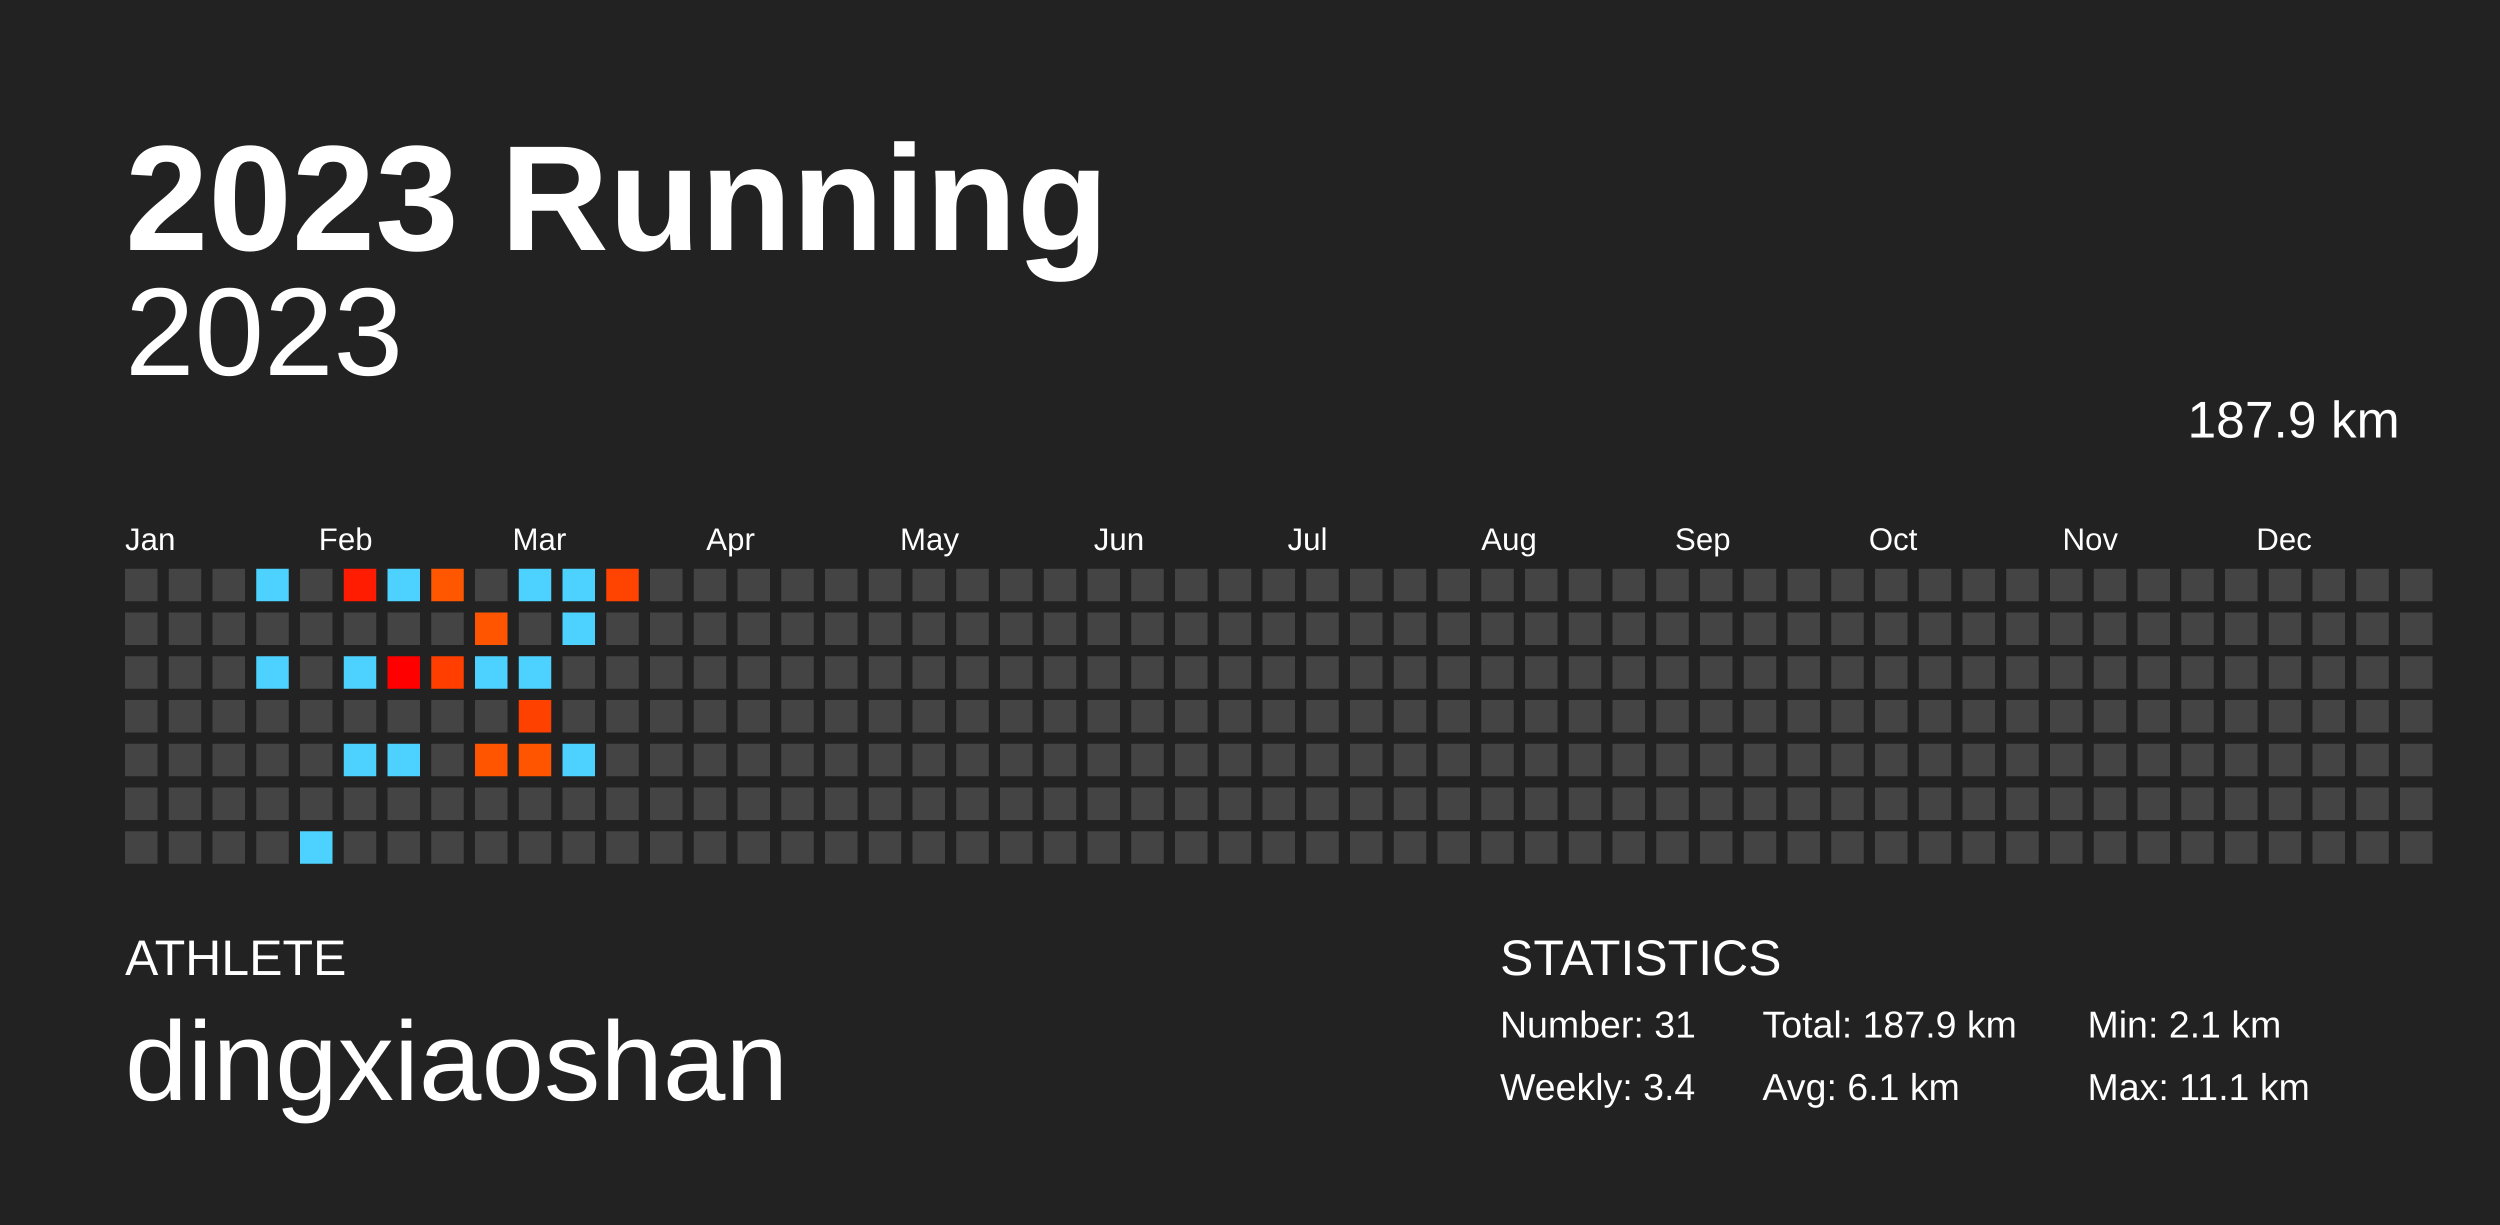
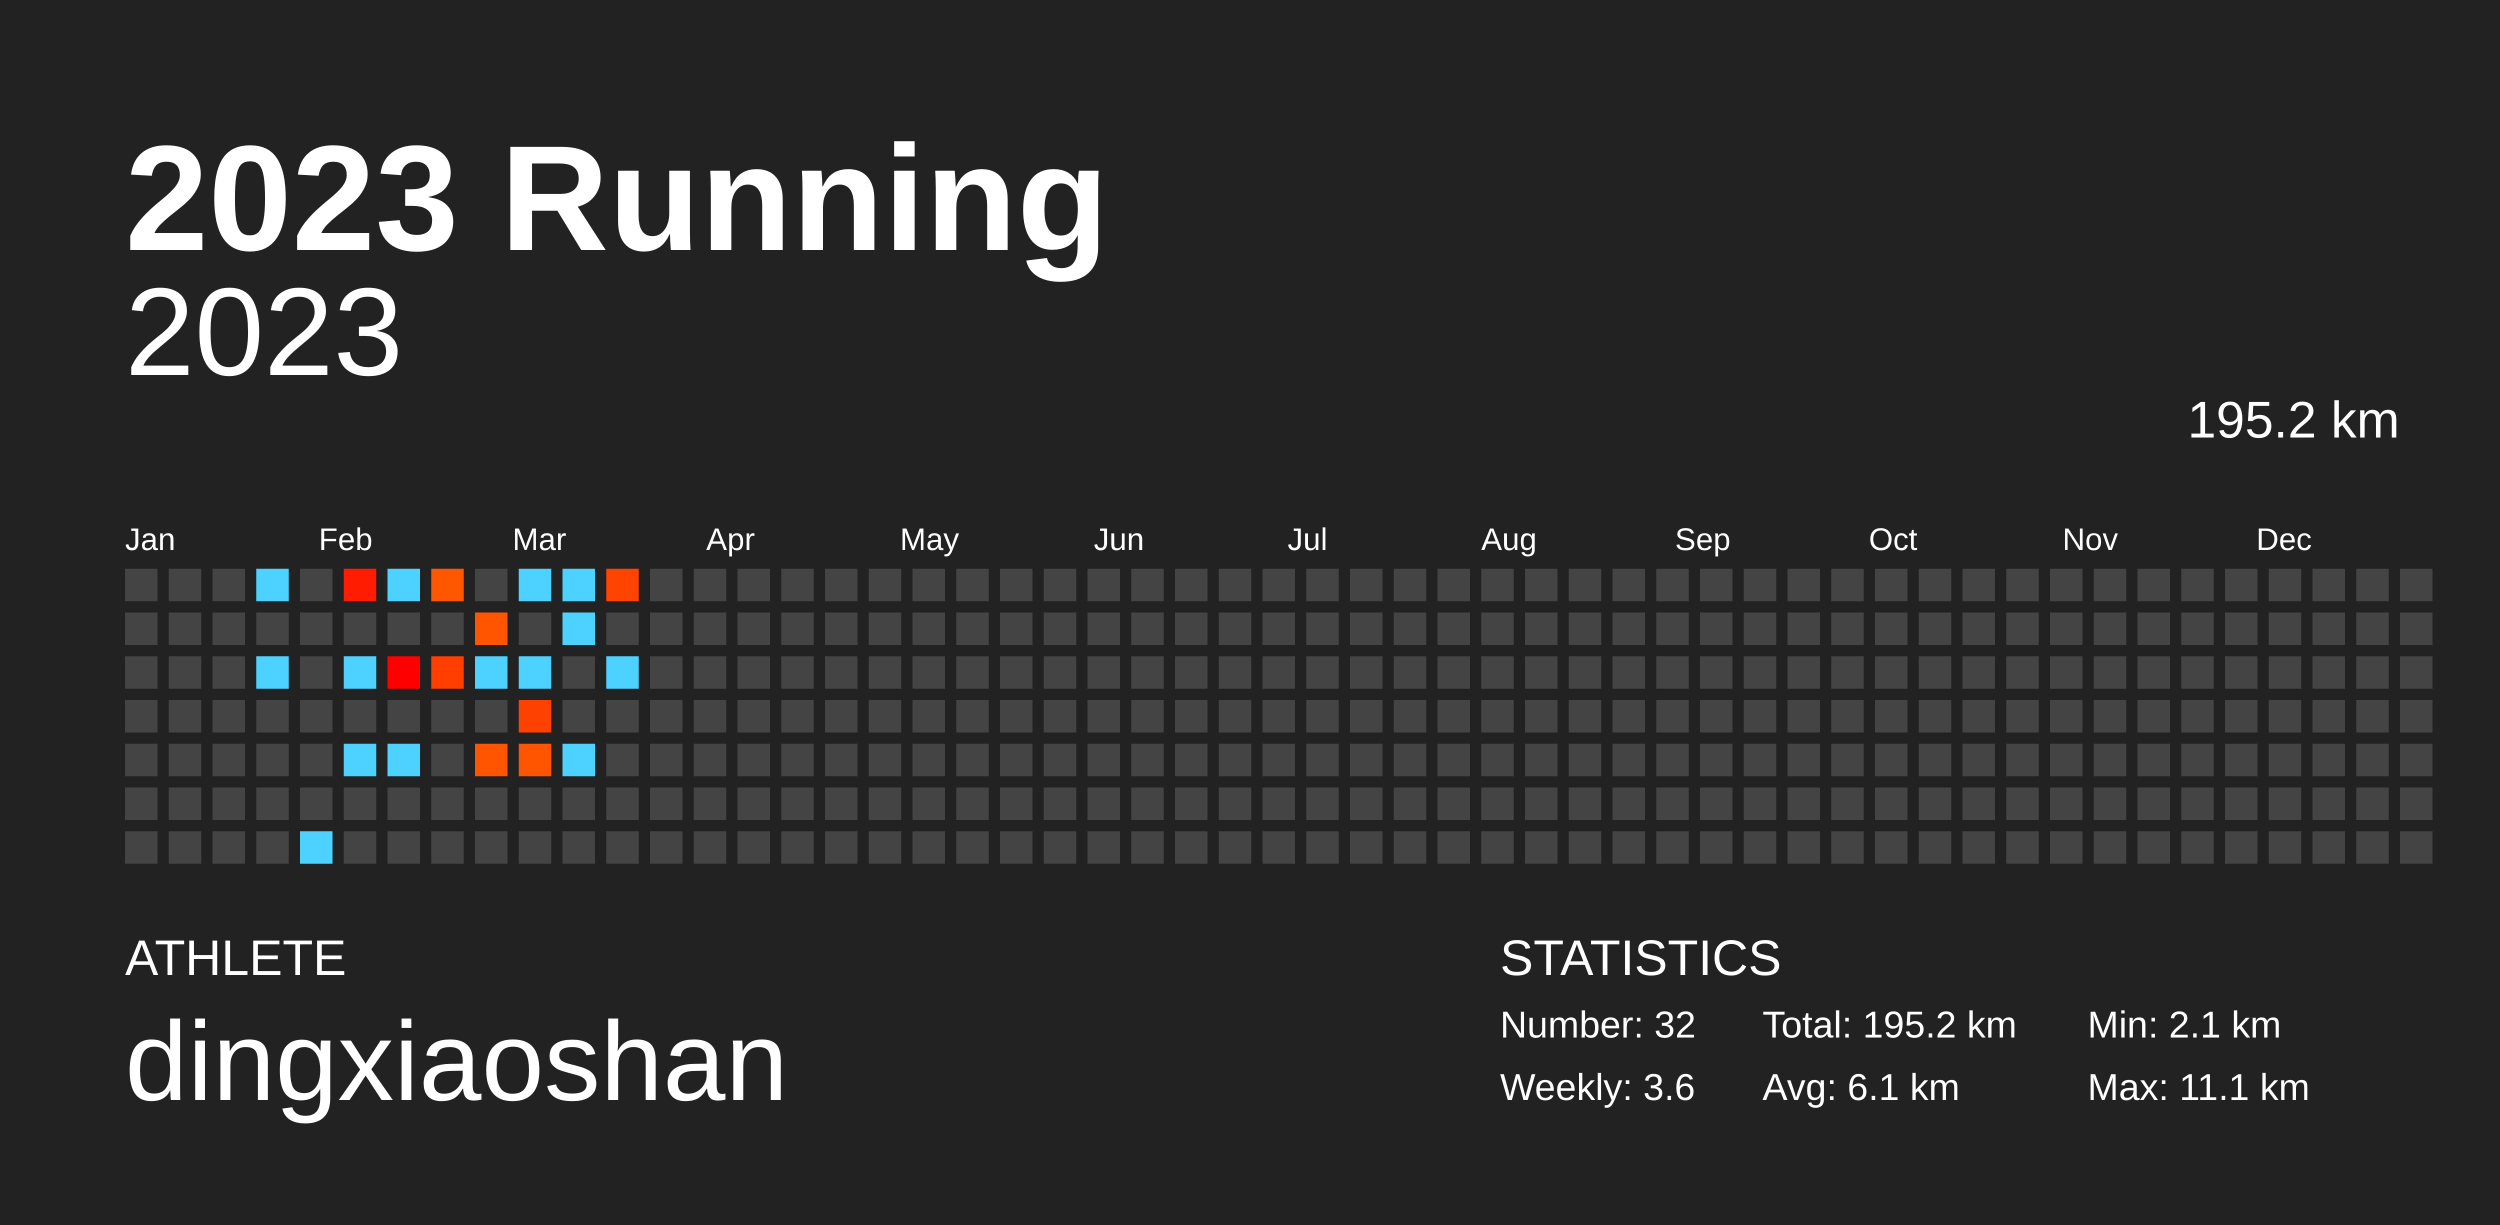
<svg xmlns="http://www.w3.org/2000/svg" baseProfile="full" height="98mm" version="1.1" viewBox="0,0,200,98" width="200mm">
  <defs />
  <rect fill="#222222" height="98" width="200" x="0" y="0" />
  <text fill="#FFFFFF" style="font-size:12px; font-family:Arial; font-weight:bold;" x="10" y="20">2023 Running</text>
  <text fill="#FFFFFF" style="font-size:4px; font-family:Arial" x="10" y="78">ATHLETE</text>
  <text fill="#FFFFFF" style="font-size:9px; font-family:Arial" x="10" y="88">dingxiaoshan</text>
  <text fill="#FFFFFF" style="font-size:4px; font-family:Arial" x="120" y="78">STATISTICS</text>
-   <text fill="#FFFFFF" style="font-size:3px; font-family:Arial" x="120" y="83">Number: 31</text>
-   <text fill="#FFFFFF" style="font-size:3px; font-family:Arial" x="120" y="88">Weekly: 3.4</text>
-   <text fill="#FFFFFF" style="font-size:3px; font-family:Arial" x="141" y="83">Total: 187.9 km</text>
+   <text fill="#FFFFFF" style="font-size:3px; font-family:Arial" x="120" y="83">Number: 32</text>
+   <text fill="#FFFFFF" style="font-size:3px; font-family:Arial" x="120" y="88">Weekly: 3.6</text>
+   <text fill="#FFFFFF" style="font-size:3px; font-family:Arial" x="141" y="83">Total: 195.2 km</text>
  <text fill="#FFFFFF" style="font-size:3px; font-family:Arial" x="141" y="88">Avg: 6.1 km</text>
  <text fill="#FFFFFF" style="font-size:3px; font-family:Arial" x="167" y="83">Min: 2.1 km</text>
  <text fill="#FFFFFF" style="font-size:3px; font-family:Arial" x="167" y="88">Max: 11.1 km</text>
  <text alignment-baseline="hanging" fill="#FFFFFF" style="font-size:10.0px; font-family:Arial;" x="10" y="30">2023</text>
-   <text alignment-baseline="hanging" fill="#FFFFFF" style="font-size:4.125px; font-family:Arial;" x="175" y="35">187.9 km</text>
+   <text alignment-baseline="hanging" fill="#FFFFFF" style="font-size:4.125px; font-family:Arial;" x="175" y="35">195.2 km</text>
  <text fill="#FFFFFF" style="font-size:2.5px; font-family:Arial" x="10.0" y="44">Jan</text>
  <text fill="#FFFFFF" style="font-size:2.5px; font-family:Arial" x="25.5" y="44">Feb</text>
  <text fill="#FFFFFF" style="font-size:2.5px; font-family:Arial" x="41.0" y="44">Mar</text>
  <text fill="#FFFFFF" style="font-size:2.5px; font-family:Arial" x="56.5" y="44">Apr</text>
  <text fill="#FFFFFF" style="font-size:2.5px; font-family:Arial" x="72.0" y="44">May</text>
  <text fill="#FFFFFF" style="font-size:2.5px; font-family:Arial" x="87.5" y="44">Jun</text>
  <text fill="#FFFFFF" style="font-size:2.5px; font-family:Arial" x="103.0" y="44">Jul</text>
  <text fill="#FFFFFF" style="font-size:2.5px; font-family:Arial" x="118.5" y="44">Aug</text>
  <text fill="#FFFFFF" style="font-size:2.5px; font-family:Arial" x="134.0" y="44">Sep</text>
  <text fill="#FFFFFF" style="font-size:2.5px; font-family:Arial" x="149.5" y="44">Oct</text>
  <text fill="#FFFFFF" style="font-size:2.5px; font-family:Arial" x="165.0" y="44">Nov</text>
  <text fill="#FFFFFF" style="font-size:2.5px; font-family:Arial" x="180.5" y="44">Dec</text>
  <rect fill="#444444" height="2.6" width="2.6" x="10.0" y="45.5" />
  <rect fill="#444444" height="2.6" width="2.6" x="10.0" y="49.0" />
  <rect fill="#444444" height="2.6" width="2.6" x="10.0" y="52.5" />
  <rect fill="#444444" height="2.6" width="2.6" x="10.0" y="56.0" />
  <rect fill="#444444" height="2.6" width="2.6" x="10.0" y="59.5" />
  <rect fill="#444444" height="2.6" width="2.6" x="10.0" y="63.0" />
  <rect fill="#444444" height="2.6" width="2.6" x="10.0" y="66.5" />
  <rect fill="#444444" height="2.6" width="2.6" x="13.5" y="45.5" />
  <rect fill="#444444" height="2.6" width="2.6" x="13.5" y="49.0" />
  <rect fill="#444444" height="2.6" width="2.6" x="13.5" y="52.5" />
  <rect fill="#444444" height="2.6" width="2.6" x="13.5" y="56.0" />
  <rect fill="#444444" height="2.6" width="2.6" x="13.5" y="59.5" />
  <rect fill="#444444" height="2.6" width="2.6" x="13.5" y="63.0" />
  <rect fill="#444444" height="2.6" width="2.6" x="13.5" y="66.5" />
  <rect fill="#444444" height="2.6" width="2.6" x="17.0" y="45.5" />
  <rect fill="#444444" height="2.6" width="2.6" x="17.0" y="49.0" />
  <rect fill="#444444" height="2.6" width="2.6" x="17.0" y="52.5" />
  <rect fill="#444444" height="2.6" width="2.6" x="17.0" y="56.0" />
  <rect fill="#444444" height="2.6" width="2.6" x="17.0" y="59.5" />
  <rect fill="#444444" height="2.6" width="2.6" x="17.0" y="63.0" />
  <rect fill="#444444" height="2.6" width="2.6" x="17.0" y="66.5" />
  <rect fill="#4dd2ff" height="2.6" width="2.6" x="20.5" y="45.5" />
  <rect fill="#444444" height="2.6" width="2.6" x="20.5" y="49.0" />
  <rect fill="#4dd2ff" height="2.6" width="2.6" x="20.5" y="52.5" />
  <rect fill="#444444" height="2.6" width="2.6" x="20.5" y="56.0" />
  <rect fill="#444444" height="2.6" width="2.6" x="20.5" y="59.5" />
  <rect fill="#444444" height="2.6" width="2.6" x="20.5" y="63.0" />
  <rect fill="#444444" height="2.6" width="2.6" x="20.5" y="66.5" />
  <rect fill="#444444" height="2.6" width="2.6" x="24.0" y="45.5" />
  <rect fill="#444444" height="2.6" width="2.6" x="24.0" y="49.0" />
  <rect fill="#444444" height="2.6" width="2.6" x="24.0" y="52.5" />
  <rect fill="#444444" height="2.6" width="2.6" x="24.0" y="56.0" />
  <rect fill="#444444" height="2.6" width="2.6" x="24.0" y="59.5" />
  <rect fill="#444444" height="2.6" width="2.6" x="24.0" y="63.0" />
  <rect fill="#4dd2ff" height="2.6" width="2.6" x="24.0" y="66.5" />
  <rect fill="#ff1c00" height="2.6" width="2.6" x="27.5" y="45.5" />
  <rect fill="#444444" height="2.6" width="2.6" x="27.5" y="49.0" />
  <rect fill="#4dd2ff" height="2.6" width="2.6" x="27.5" y="52.5" />
  <rect fill="#444444" height="2.6" width="2.6" x="27.5" y="56.0" />
  <rect fill="#4dd2ff" height="2.6" width="2.6" x="27.5" y="59.5" />
  <rect fill="#444444" height="2.6" width="2.6" x="27.5" y="63.0" />
  <rect fill="#444444" height="2.6" width="2.6" x="27.5" y="66.5" />
  <rect fill="#4dd2ff" height="2.6" width="2.6" x="31.0" y="45.5" />
  <rect fill="#444444" height="2.6" width="2.6" x="31.0" y="49.0" />
  <rect fill="#ff0000" height="2.6" width="2.6" x="31.0" y="52.5" />
  <rect fill="#444444" height="2.6" width="2.6" x="31.0" y="56.0" />
  <rect fill="#4dd2ff" height="2.6" width="2.6" x="31.0" y="59.5" />
  <rect fill="#444444" height="2.6" width="2.6" x="31.0" y="63.0" />
  <rect fill="#444444" height="2.6" width="2.6" x="31.0" y="66.5" />
  <rect fill="#ff5600" height="2.6" width="2.6" x="34.5" y="45.5" />
  <rect fill="#444444" height="2.6" width="2.6" x="34.5" y="49.0" />
  <rect fill="#ff3e00" height="2.6" width="2.6" x="34.5" y="52.5" />
  <rect fill="#444444" height="2.6" width="2.6" x="34.5" y="56.0" />
  <rect fill="#444444" height="2.6" width="2.6" x="34.5" y="59.5" />
  <rect fill="#444444" height="2.6" width="2.6" x="34.5" y="63.0" />
  <rect fill="#444444" height="2.6" width="2.6" x="34.5" y="66.5" />
  <rect fill="#444444" height="2.6" width="2.6" x="38.0" y="45.5" />
  <rect fill="#ff5500" height="2.6" width="2.6" x="38.0" y="49.0" />
  <rect fill="#4dd2ff" height="2.6" width="2.6" x="38.0" y="52.5" />
  <rect fill="#444444" height="2.6" width="2.6" x="38.0" y="56.0" />
  <rect fill="#ff5400" height="2.6" width="2.6" x="38.0" y="59.5" />
  <rect fill="#444444" height="2.6" width="2.6" x="38.0" y="63.0" />
  <rect fill="#444444" height="2.6" width="2.6" x="38.0" y="66.5" />
  <rect fill="#4dd2ff" height="2.6" width="2.6" x="41.5" y="45.5" />
  <rect fill="#444444" height="2.6" width="2.6" x="41.5" y="49.0" />
  <rect fill="#4dd2ff" height="2.6" width="2.6" x="41.5" y="52.5" />
  <rect fill="#ff4100" height="2.6" width="2.6" x="41.5" y="56.0" />
  <rect fill="#ff5400" height="2.6" width="2.6" x="41.5" y="59.5" />
  <rect fill="#444444" height="2.6" width="2.6" x="41.5" y="63.0" />
  <rect fill="#444444" height="2.6" width="2.6" x="41.5" y="66.5" />
  <rect fill="#4dd2ff" height="2.6" width="2.6" x="45.0" y="45.5" />
  <rect fill="#4dd2ff" height="2.6" width="2.6" x="45.0" y="49.0" />
  <rect fill="#444444" height="2.6" width="2.6" x="45.0" y="52.5" />
  <rect fill="#444444" height="2.6" width="2.6" x="45.0" y="56.0" />
  <rect fill="#4dd2ff" height="2.6" width="2.6" x="45.0" y="59.5" />
  <rect fill="#444444" height="2.6" width="2.6" x="45.0" y="63.0" />
  <rect fill="#444444" height="2.6" width="2.6" x="45.0" y="66.5" />
  <rect fill="#ff4300" height="2.6" width="2.6" x="48.5" y="45.5" />
  <rect fill="#444444" height="2.6" width="2.6" x="48.5" y="49.0" />
-   <rect fill="#444444" height="2.6" width="2.6" x="48.5" y="52.5" />
+   <rect fill="#4dd2ff" height="2.6" width="2.6" x="48.5" y="52.5" />
  <rect fill="#444444" height="2.6" width="2.6" x="48.5" y="56.0" />
  <rect fill="#444444" height="2.6" width="2.6" x="48.5" y="59.5" />
  <rect fill="#444444" height="2.6" width="2.6" x="48.5" y="63.0" />
  <rect fill="#444444" height="2.6" width="2.6" x="48.5" y="66.5" />
  <rect fill="#444444" height="2.6" width="2.6" x="52.0" y="45.5" />
  <rect fill="#444444" height="2.6" width="2.6" x="52.0" y="49.0" />
  <rect fill="#444444" height="2.6" width="2.6" x="52.0" y="52.5" />
  <rect fill="#444444" height="2.6" width="2.6" x="52.0" y="56.0" />
  <rect fill="#444444" height="2.6" width="2.6" x="52.0" y="59.5" />
  <rect fill="#444444" height="2.6" width="2.6" x="52.0" y="63.0" />
  <rect fill="#444444" height="2.6" width="2.6" x="52.0" y="66.5" />
  <rect fill="#444444" height="2.6" width="2.6" x="55.5" y="45.5" />
  <rect fill="#444444" height="2.6" width="2.6" x="55.5" y="49.0" />
  <rect fill="#444444" height="2.6" width="2.6" x="55.5" y="52.5" />
  <rect fill="#444444" height="2.6" width="2.6" x="55.5" y="56.0" />
  <rect fill="#444444" height="2.6" width="2.6" x="55.5" y="59.5" />
  <rect fill="#444444" height="2.6" width="2.6" x="55.5" y="63.0" />
  <rect fill="#444444" height="2.6" width="2.6" x="55.5" y="66.5" />
  <rect fill="#444444" height="2.6" width="2.6" x="59.0" y="45.5" />
  <rect fill="#444444" height="2.6" width="2.6" x="59.0" y="49.0" />
  <rect fill="#444444" height="2.6" width="2.6" x="59.0" y="52.5" />
  <rect fill="#444444" height="2.6" width="2.6" x="59.0" y="56.0" />
  <rect fill="#444444" height="2.6" width="2.6" x="59.0" y="59.5" />
  <rect fill="#444444" height="2.6" width="2.6" x="59.0" y="63.0" />
  <rect fill="#444444" height="2.6" width="2.6" x="59.0" y="66.5" />
  <rect fill="#444444" height="2.6" width="2.6" x="62.5" y="45.5" />
  <rect fill="#444444" height="2.6" width="2.6" x="62.5" y="49.0" />
  <rect fill="#444444" height="2.6" width="2.6" x="62.5" y="52.5" />
  <rect fill="#444444" height="2.6" width="2.6" x="62.5" y="56.0" />
  <rect fill="#444444" height="2.6" width="2.6" x="62.5" y="59.5" />
  <rect fill="#444444" height="2.6" width="2.6" x="62.5" y="63.0" />
  <rect fill="#444444" height="2.6" width="2.6" x="62.5" y="66.5" />
  <rect fill="#444444" height="2.6" width="2.6" x="66.0" y="45.5" />
  <rect fill="#444444" height="2.6" width="2.6" x="66.0" y="49.0" />
  <rect fill="#444444" height="2.6" width="2.6" x="66.0" y="52.5" />
  <rect fill="#444444" height="2.6" width="2.6" x="66.0" y="56.0" />
  <rect fill="#444444" height="2.6" width="2.6" x="66.0" y="59.5" />
  <rect fill="#444444" height="2.6" width="2.6" x="66.0" y="63.0" />
  <rect fill="#444444" height="2.6" width="2.6" x="66.0" y="66.5" />
  <rect fill="#444444" height="2.6" width="2.6" x="69.5" y="45.5" />
  <rect fill="#444444" height="2.6" width="2.6" x="69.5" y="49.0" />
  <rect fill="#444444" height="2.6" width="2.6" x="69.5" y="52.5" />
  <rect fill="#444444" height="2.6" width="2.6" x="69.5" y="56.0" />
  <rect fill="#444444" height="2.6" width="2.6" x="69.5" y="59.5" />
  <rect fill="#444444" height="2.6" width="2.6" x="69.5" y="63.0" />
  <rect fill="#444444" height="2.6" width="2.6" x="69.5" y="66.5" />
  <rect fill="#444444" height="2.6" width="2.6" x="73.0" y="45.5" />
  <rect fill="#444444" height="2.6" width="2.6" x="73.0" y="49.0" />
  <rect fill="#444444" height="2.6" width="2.6" x="73.0" y="52.5" />
  <rect fill="#444444" height="2.6" width="2.6" x="73.0" y="56.0" />
  <rect fill="#444444" height="2.6" width="2.6" x="73.0" y="59.5" />
  <rect fill="#444444" height="2.6" width="2.6" x="73.0" y="63.0" />
  <rect fill="#444444" height="2.6" width="2.6" x="73.0" y="66.5" />
  <rect fill="#444444" height="2.6" width="2.6" x="76.5" y="45.5" />
  <rect fill="#444444" height="2.6" width="2.6" x="76.5" y="49.0" />
  <rect fill="#444444" height="2.6" width="2.6" x="76.5" y="52.5" />
  <rect fill="#444444" height="2.6" width="2.6" x="76.5" y="56.0" />
  <rect fill="#444444" height="2.6" width="2.6" x="76.5" y="59.5" />
  <rect fill="#444444" height="2.6" width="2.6" x="76.5" y="63.0" />
  <rect fill="#444444" height="2.6" width="2.6" x="76.5" y="66.5" />
  <rect fill="#444444" height="2.6" width="2.6" x="80.0" y="45.5" />
  <rect fill="#444444" height="2.6" width="2.6" x="80.0" y="49.0" />
  <rect fill="#444444" height="2.6" width="2.6" x="80.0" y="52.5" />
  <rect fill="#444444" height="2.6" width="2.6" x="80.0" y="56.0" />
  <rect fill="#444444" height="2.6" width="2.6" x="80.0" y="59.5" />
  <rect fill="#444444" height="2.6" width="2.6" x="80.0" y="63.0" />
  <rect fill="#444444" height="2.6" width="2.6" x="80.0" y="66.5" />
  <rect fill="#444444" height="2.6" width="2.6" x="83.5" y="45.5" />
  <rect fill="#444444" height="2.6" width="2.6" x="83.5" y="49.0" />
  <rect fill="#444444" height="2.6" width="2.6" x="83.5" y="52.5" />
  <rect fill="#444444" height="2.6" width="2.6" x="83.5" y="56.0" />
  <rect fill="#444444" height="2.6" width="2.6" x="83.5" y="59.5" />
  <rect fill="#444444" height="2.6" width="2.6" x="83.5" y="63.0" />
  <rect fill="#444444" height="2.6" width="2.6" x="83.5" y="66.5" />
  <rect fill="#444444" height="2.6" width="2.6" x="87.0" y="45.5" />
  <rect fill="#444444" height="2.6" width="2.6" x="87.0" y="49.0" />
  <rect fill="#444444" height="2.6" width="2.6" x="87.0" y="52.5" />
  <rect fill="#444444" height="2.6" width="2.6" x="87.0" y="56.0" />
  <rect fill="#444444" height="2.6" width="2.6" x="87.0" y="59.5" />
  <rect fill="#444444" height="2.6" width="2.6" x="87.0" y="63.0" />
  <rect fill="#444444" height="2.6" width="2.6" x="87.0" y="66.5" />
  <rect fill="#444444" height="2.6" width="2.6" x="90.5" y="45.5" />
  <rect fill="#444444" height="2.6" width="2.6" x="90.5" y="49.0" />
  <rect fill="#444444" height="2.6" width="2.6" x="90.5" y="52.5" />
  <rect fill="#444444" height="2.6" width="2.6" x="90.5" y="56.0" />
  <rect fill="#444444" height="2.6" width="2.6" x="90.5" y="59.5" />
  <rect fill="#444444" height="2.6" width="2.6" x="90.5" y="63.0" />
  <rect fill="#444444" height="2.6" width="2.6" x="90.5" y="66.5" />
  <rect fill="#444444" height="2.6" width="2.6" x="94.0" y="45.5" />
  <rect fill="#444444" height="2.6" width="2.6" x="94.0" y="49.0" />
  <rect fill="#444444" height="2.6" width="2.6" x="94.0" y="52.5" />
  <rect fill="#444444" height="2.6" width="2.6" x="94.0" y="56.0" />
  <rect fill="#444444" height="2.6" width="2.6" x="94.0" y="59.5" />
  <rect fill="#444444" height="2.6" width="2.6" x="94.0" y="63.0" />
  <rect fill="#444444" height="2.6" width="2.6" x="94.0" y="66.5" />
  <rect fill="#444444" height="2.6" width="2.6" x="97.5" y="45.5" />
  <rect fill="#444444" height="2.6" width="2.6" x="97.5" y="49.0" />
  <rect fill="#444444" height="2.6" width="2.6" x="97.5" y="52.5" />
  <rect fill="#444444" height="2.6" width="2.6" x="97.5" y="56.0" />
  <rect fill="#444444" height="2.6" width="2.6" x="97.5" y="59.5" />
  <rect fill="#444444" height="2.6" width="2.6" x="97.5" y="63.0" />
  <rect fill="#444444" height="2.6" width="2.6" x="97.5" y="66.5" />
  <rect fill="#444444" height="2.6" width="2.6" x="101.0" y="45.5" />
  <rect fill="#444444" height="2.6" width="2.6" x="101.0" y="49.0" />
  <rect fill="#444444" height="2.6" width="2.6" x="101.0" y="52.5" />
  <rect fill="#444444" height="2.6" width="2.6" x="101.0" y="56.0" />
  <rect fill="#444444" height="2.6" width="2.6" x="101.0" y="59.5" />
  <rect fill="#444444" height="2.6" width="2.6" x="101.0" y="63.0" />
  <rect fill="#444444" height="2.6" width="2.6" x="101.0" y="66.5" />
  <rect fill="#444444" height="2.6" width="2.6" x="104.5" y="45.5" />
  <rect fill="#444444" height="2.6" width="2.6" x="104.5" y="49.0" />
  <rect fill="#444444" height="2.6" width="2.6" x="104.5" y="52.5" />
  <rect fill="#444444" height="2.6" width="2.6" x="104.5" y="56.0" />
  <rect fill="#444444" height="2.6" width="2.6" x="104.5" y="59.5" />
  <rect fill="#444444" height="2.6" width="2.6" x="104.5" y="63.0" />
  <rect fill="#444444" height="2.6" width="2.6" x="104.5" y="66.5" />
  <rect fill="#444444" height="2.6" width="2.6" x="108.0" y="45.5" />
  <rect fill="#444444" height="2.6" width="2.6" x="108.0" y="49.0" />
  <rect fill="#444444" height="2.6" width="2.6" x="108.0" y="52.5" />
  <rect fill="#444444" height="2.6" width="2.6" x="108.0" y="56.0" />
  <rect fill="#444444" height="2.6" width="2.6" x="108.0" y="59.5" />
  <rect fill="#444444" height="2.6" width="2.6" x="108.0" y="63.0" />
  <rect fill="#444444" height="2.6" width="2.6" x="108.0" y="66.5" />
  <rect fill="#444444" height="2.6" width="2.6" x="111.5" y="45.5" />
  <rect fill="#444444" height="2.6" width="2.6" x="111.5" y="49.0" />
  <rect fill="#444444" height="2.6" width="2.6" x="111.5" y="52.5" />
  <rect fill="#444444" height="2.6" width="2.6" x="111.5" y="56.0" />
  <rect fill="#444444" height="2.6" width="2.6" x="111.5" y="59.5" />
  <rect fill="#444444" height="2.6" width="2.6" x="111.5" y="63.0" />
  <rect fill="#444444" height="2.6" width="2.6" x="111.5" y="66.5" />
  <rect fill="#444444" height="2.6" width="2.6" x="115.0" y="45.5" />
  <rect fill="#444444" height="2.6" width="2.6" x="115.0" y="49.0" />
  <rect fill="#444444" height="2.6" width="2.6" x="115.0" y="52.5" />
  <rect fill="#444444" height="2.6" width="2.6" x="115.0" y="56.0" />
  <rect fill="#444444" height="2.6" width="2.6" x="115.0" y="59.5" />
  <rect fill="#444444" height="2.6" width="2.6" x="115.0" y="63.0" />
  <rect fill="#444444" height="2.6" width="2.6" x="115.0" y="66.5" />
  <rect fill="#444444" height="2.6" width="2.6" x="118.5" y="45.5" />
  <rect fill="#444444" height="2.6" width="2.6" x="118.5" y="49.0" />
  <rect fill="#444444" height="2.6" width="2.6" x="118.5" y="52.5" />
  <rect fill="#444444" height="2.6" width="2.6" x="118.5" y="56.0" />
  <rect fill="#444444" height="2.6" width="2.6" x="118.5" y="59.5" />
  <rect fill="#444444" height="2.6" width="2.6" x="118.5" y="63.0" />
  <rect fill="#444444" height="2.6" width="2.6" x="118.5" y="66.5" />
  <rect fill="#444444" height="2.6" width="2.6" x="122.0" y="45.5" />
  <rect fill="#444444" height="2.6" width="2.6" x="122.0" y="49.0" />
  <rect fill="#444444" height="2.6" width="2.6" x="122.0" y="52.5" />
  <rect fill="#444444" height="2.6" width="2.6" x="122.0" y="56.0" />
  <rect fill="#444444" height="2.6" width="2.6" x="122.0" y="59.5" />
  <rect fill="#444444" height="2.6" width="2.6" x="122.0" y="63.0" />
  <rect fill="#444444" height="2.6" width="2.6" x="122.0" y="66.5" />
  <rect fill="#444444" height="2.6" width="2.6" x="125.5" y="45.5" />
  <rect fill="#444444" height="2.6" width="2.6" x="125.5" y="49.0" />
  <rect fill="#444444" height="2.6" width="2.6" x="125.5" y="52.5" />
  <rect fill="#444444" height="2.6" width="2.6" x="125.5" y="56.0" />
  <rect fill="#444444" height="2.6" width="2.6" x="125.5" y="59.5" />
  <rect fill="#444444" height="2.6" width="2.6" x="125.5" y="63.0" />
  <rect fill="#444444" height="2.6" width="2.6" x="125.5" y="66.5" />
  <rect fill="#444444" height="2.6" width="2.6" x="129.0" y="45.5" />
  <rect fill="#444444" height="2.6" width="2.6" x="129.0" y="49.0" />
  <rect fill="#444444" height="2.6" width="2.6" x="129.0" y="52.5" />
  <rect fill="#444444" height="2.6" width="2.6" x="129.0" y="56.0" />
  <rect fill="#444444" height="2.6" width="2.6" x="129.0" y="59.5" />
  <rect fill="#444444" height="2.6" width="2.6" x="129.0" y="63.0" />
  <rect fill="#444444" height="2.6" width="2.6" x="129.0" y="66.5" />
  <rect fill="#444444" height="2.6" width="2.6" x="132.5" y="45.5" />
  <rect fill="#444444" height="2.6" width="2.6" x="132.5" y="49.0" />
  <rect fill="#444444" height="2.6" width="2.6" x="132.5" y="52.5" />
  <rect fill="#444444" height="2.6" width="2.6" x="132.5" y="56.0" />
  <rect fill="#444444" height="2.6" width="2.6" x="132.5" y="59.5" />
  <rect fill="#444444" height="2.6" width="2.6" x="132.5" y="63.0" />
  <rect fill="#444444" height="2.6" width="2.6" x="132.5" y="66.5" />
  <rect fill="#444444" height="2.6" width="2.6" x="136.0" y="45.5" />
  <rect fill="#444444" height="2.6" width="2.6" x="136.0" y="49.0" />
  <rect fill="#444444" height="2.6" width="2.6" x="136.0" y="52.5" />
  <rect fill="#444444" height="2.6" width="2.6" x="136.0" y="56.0" />
  <rect fill="#444444" height="2.6" width="2.6" x="136.0" y="59.5" />
  <rect fill="#444444" height="2.6" width="2.6" x="136.0" y="63.0" />
  <rect fill="#444444" height="2.6" width="2.6" x="136.0" y="66.5" />
  <rect fill="#444444" height="2.6" width="2.6" x="139.5" y="45.5" />
  <rect fill="#444444" height="2.6" width="2.6" x="139.5" y="49.0" />
  <rect fill="#444444" height="2.6" width="2.6" x="139.5" y="52.5" />
  <rect fill="#444444" height="2.6" width="2.6" x="139.5" y="56.0" />
  <rect fill="#444444" height="2.6" width="2.6" x="139.5" y="59.5" />
  <rect fill="#444444" height="2.6" width="2.6" x="139.5" y="63.0" />
  <rect fill="#444444" height="2.6" width="2.6" x="139.5" y="66.5" />
  <rect fill="#444444" height="2.6" width="2.6" x="143.0" y="45.5" />
  <rect fill="#444444" height="2.6" width="2.6" x="143.0" y="49.0" />
  <rect fill="#444444" height="2.6" width="2.6" x="143.0" y="52.5" />
  <rect fill="#444444" height="2.6" width="2.6" x="143.0" y="56.0" />
  <rect fill="#444444" height="2.6" width="2.6" x="143.0" y="59.5" />
  <rect fill="#444444" height="2.6" width="2.6" x="143.0" y="63.0" />
  <rect fill="#444444" height="2.6" width="2.6" x="143.0" y="66.5" />
  <rect fill="#444444" height="2.6" width="2.6" x="146.5" y="45.5" />
  <rect fill="#444444" height="2.6" width="2.6" x="146.5" y="49.0" />
  <rect fill="#444444" height="2.6" width="2.6" x="146.5" y="52.5" />
  <rect fill="#444444" height="2.6" width="2.6" x="146.5" y="56.0" />
  <rect fill="#444444" height="2.6" width="2.6" x="146.5" y="59.5" />
  <rect fill="#444444" height="2.6" width="2.6" x="146.5" y="63.0" />
  <rect fill="#444444" height="2.6" width="2.6" x="146.5" y="66.5" />
  <rect fill="#444444" height="2.6" width="2.6" x="150.0" y="45.5" />
  <rect fill="#444444" height="2.6" width="2.6" x="150.0" y="49.0" />
  <rect fill="#444444" height="2.6" width="2.6" x="150.0" y="52.5" />
  <rect fill="#444444" height="2.6" width="2.6" x="150.0" y="56.0" />
  <rect fill="#444444" height="2.6" width="2.6" x="150.0" y="59.5" />
  <rect fill="#444444" height="2.6" width="2.6" x="150.0" y="63.0" />
  <rect fill="#444444" height="2.6" width="2.6" x="150.0" y="66.5" />
  <rect fill="#444444" height="2.6" width="2.6" x="153.5" y="45.5" />
  <rect fill="#444444" height="2.6" width="2.6" x="153.5" y="49.0" />
  <rect fill="#444444" height="2.6" width="2.6" x="153.5" y="52.5" />
  <rect fill="#444444" height="2.6" width="2.6" x="153.5" y="56.0" />
  <rect fill="#444444" height="2.6" width="2.6" x="153.5" y="59.5" />
  <rect fill="#444444" height="2.6" width="2.6" x="153.5" y="63.0" />
  <rect fill="#444444" height="2.6" width="2.6" x="153.5" y="66.5" />
  <rect fill="#444444" height="2.6" width="2.6" x="157.0" y="45.5" />
  <rect fill="#444444" height="2.6" width="2.6" x="157.0" y="49.0" />
  <rect fill="#444444" height="2.6" width="2.6" x="157.0" y="52.5" />
  <rect fill="#444444" height="2.6" width="2.6" x="157.0" y="56.0" />
  <rect fill="#444444" height="2.6" width="2.6" x="157.0" y="59.5" />
  <rect fill="#444444" height="2.6" width="2.6" x="157.0" y="63.0" />
  <rect fill="#444444" height="2.6" width="2.6" x="157.0" y="66.5" />
  <rect fill="#444444" height="2.6" width="2.6" x="160.5" y="45.5" />
  <rect fill="#444444" height="2.6" width="2.6" x="160.5" y="49.0" />
  <rect fill="#444444" height="2.6" width="2.6" x="160.5" y="52.5" />
  <rect fill="#444444" height="2.6" width="2.6" x="160.5" y="56.0" />
  <rect fill="#444444" height="2.6" width="2.6" x="160.5" y="59.5" />
  <rect fill="#444444" height="2.6" width="2.6" x="160.5" y="63.0" />
  <rect fill="#444444" height="2.6" width="2.6" x="160.5" y="66.5" />
  <rect fill="#444444" height="2.6" width="2.6" x="164.0" y="45.5" />
  <rect fill="#444444" height="2.6" width="2.6" x="164.0" y="49.0" />
  <rect fill="#444444" height="2.6" width="2.6" x="164.0" y="52.5" />
  <rect fill="#444444" height="2.6" width="2.6" x="164.0" y="56.0" />
  <rect fill="#444444" height="2.6" width="2.6" x="164.0" y="59.5" />
  <rect fill="#444444" height="2.6" width="2.6" x="164.0" y="63.0" />
  <rect fill="#444444" height="2.6" width="2.6" x="164.0" y="66.5" />
  <rect fill="#444444" height="2.6" width="2.6" x="167.5" y="45.5" />
  <rect fill="#444444" height="2.6" width="2.6" x="167.5" y="49.0" />
  <rect fill="#444444" height="2.6" width="2.6" x="167.5" y="52.5" />
  <rect fill="#444444" height="2.6" width="2.6" x="167.5" y="56.0" />
  <rect fill="#444444" height="2.6" width="2.6" x="167.5" y="59.5" />
  <rect fill="#444444" height="2.6" width="2.6" x="167.5" y="63.0" />
  <rect fill="#444444" height="2.6" width="2.6" x="167.5" y="66.5" />
  <rect fill="#444444" height="2.6" width="2.6" x="171.0" y="45.5" />
  <rect fill="#444444" height="2.6" width="2.6" x="171.0" y="49.0" />
  <rect fill="#444444" height="2.6" width="2.6" x="171.0" y="52.5" />
  <rect fill="#444444" height="2.6" width="2.6" x="171.0" y="56.0" />
  <rect fill="#444444" height="2.6" width="2.6" x="171.0" y="59.5" />
  <rect fill="#444444" height="2.6" width="2.6" x="171.0" y="63.0" />
  <rect fill="#444444" height="2.6" width="2.6" x="171.0" y="66.5" />
  <rect fill="#444444" height="2.6" width="2.6" x="174.5" y="45.5" />
  <rect fill="#444444" height="2.6" width="2.6" x="174.5" y="49.0" />
  <rect fill="#444444" height="2.6" width="2.6" x="174.5" y="52.5" />
  <rect fill="#444444" height="2.6" width="2.6" x="174.5" y="56.0" />
  <rect fill="#444444" height="2.6" width="2.6" x="174.5" y="59.5" />
  <rect fill="#444444" height="2.6" width="2.6" x="174.5" y="63.0" />
  <rect fill="#444444" height="2.6" width="2.6" x="174.5" y="66.5" />
  <rect fill="#444444" height="2.6" width="2.6" x="178.0" y="45.5" />
  <rect fill="#444444" height="2.6" width="2.6" x="178.0" y="49.0" />
  <rect fill="#444444" height="2.6" width="2.6" x="178.0" y="52.5" />
  <rect fill="#444444" height="2.6" width="2.6" x="178.0" y="56.0" />
  <rect fill="#444444" height="2.6" width="2.6" x="178.0" y="59.5" />
  <rect fill="#444444" height="2.6" width="2.6" x="178.0" y="63.0" />
  <rect fill="#444444" height="2.6" width="2.6" x="178.0" y="66.5" />
  <rect fill="#444444" height="2.6" width="2.6" x="181.5" y="45.5" />
  <rect fill="#444444" height="2.6" width="2.6" x="181.5" y="49.0" />
  <rect fill="#444444" height="2.6" width="2.6" x="181.5" y="52.5" />
  <rect fill="#444444" height="2.6" width="2.6" x="181.5" y="56.0" />
  <rect fill="#444444" height="2.6" width="2.6" x="181.5" y="59.5" />
  <rect fill="#444444" height="2.6" width="2.6" x="181.5" y="63.0" />
  <rect fill="#444444" height="2.6" width="2.6" x="181.5" y="66.5" />
  <rect fill="#444444" height="2.6" width="2.6" x="185.0" y="45.5" />
  <rect fill="#444444" height="2.6" width="2.6" x="185.0" y="49.0" />
  <rect fill="#444444" height="2.6" width="2.6" x="185.0" y="52.5" />
  <rect fill="#444444" height="2.6" width="2.6" x="185.0" y="56.0" />
  <rect fill="#444444" height="2.6" width="2.6" x="185.0" y="59.5" />
  <rect fill="#444444" height="2.6" width="2.6" x="185.0" y="63.0" />
  <rect fill="#444444" height="2.6" width="2.6" x="185.0" y="66.5" />
  <rect fill="#444444" height="2.6" width="2.6" x="188.5" y="45.5" />
  <rect fill="#444444" height="2.6" width="2.6" x="188.5" y="49.0" />
  <rect fill="#444444" height="2.6" width="2.6" x="188.5" y="52.5" />
  <rect fill="#444444" height="2.6" width="2.6" x="188.5" y="56.0" />
  <rect fill="#444444" height="2.6" width="2.6" x="188.5" y="59.5" />
  <rect fill="#444444" height="2.6" width="2.6" x="188.5" y="63.0" />
  <rect fill="#444444" height="2.6" width="2.6" x="188.5" y="66.5" />
  <rect fill="#444444" height="2.6" width="2.6" x="192.0" y="45.5" />
  <rect fill="#444444" height="2.6" width="2.6" x="192.0" y="49.0" />
  <rect fill="#444444" height="2.6" width="2.6" x="192.0" y="52.5" />
  <rect fill="#444444" height="2.6" width="2.6" x="192.0" y="56.0" />
  <rect fill="#444444" height="2.6" width="2.6" x="192.0" y="59.5" />
  <rect fill="#444444" height="2.6" width="2.6" x="192.0" y="63.0" />
  <rect fill="#444444" height="2.6" width="2.6" x="192.0" y="66.5" />
</svg>
